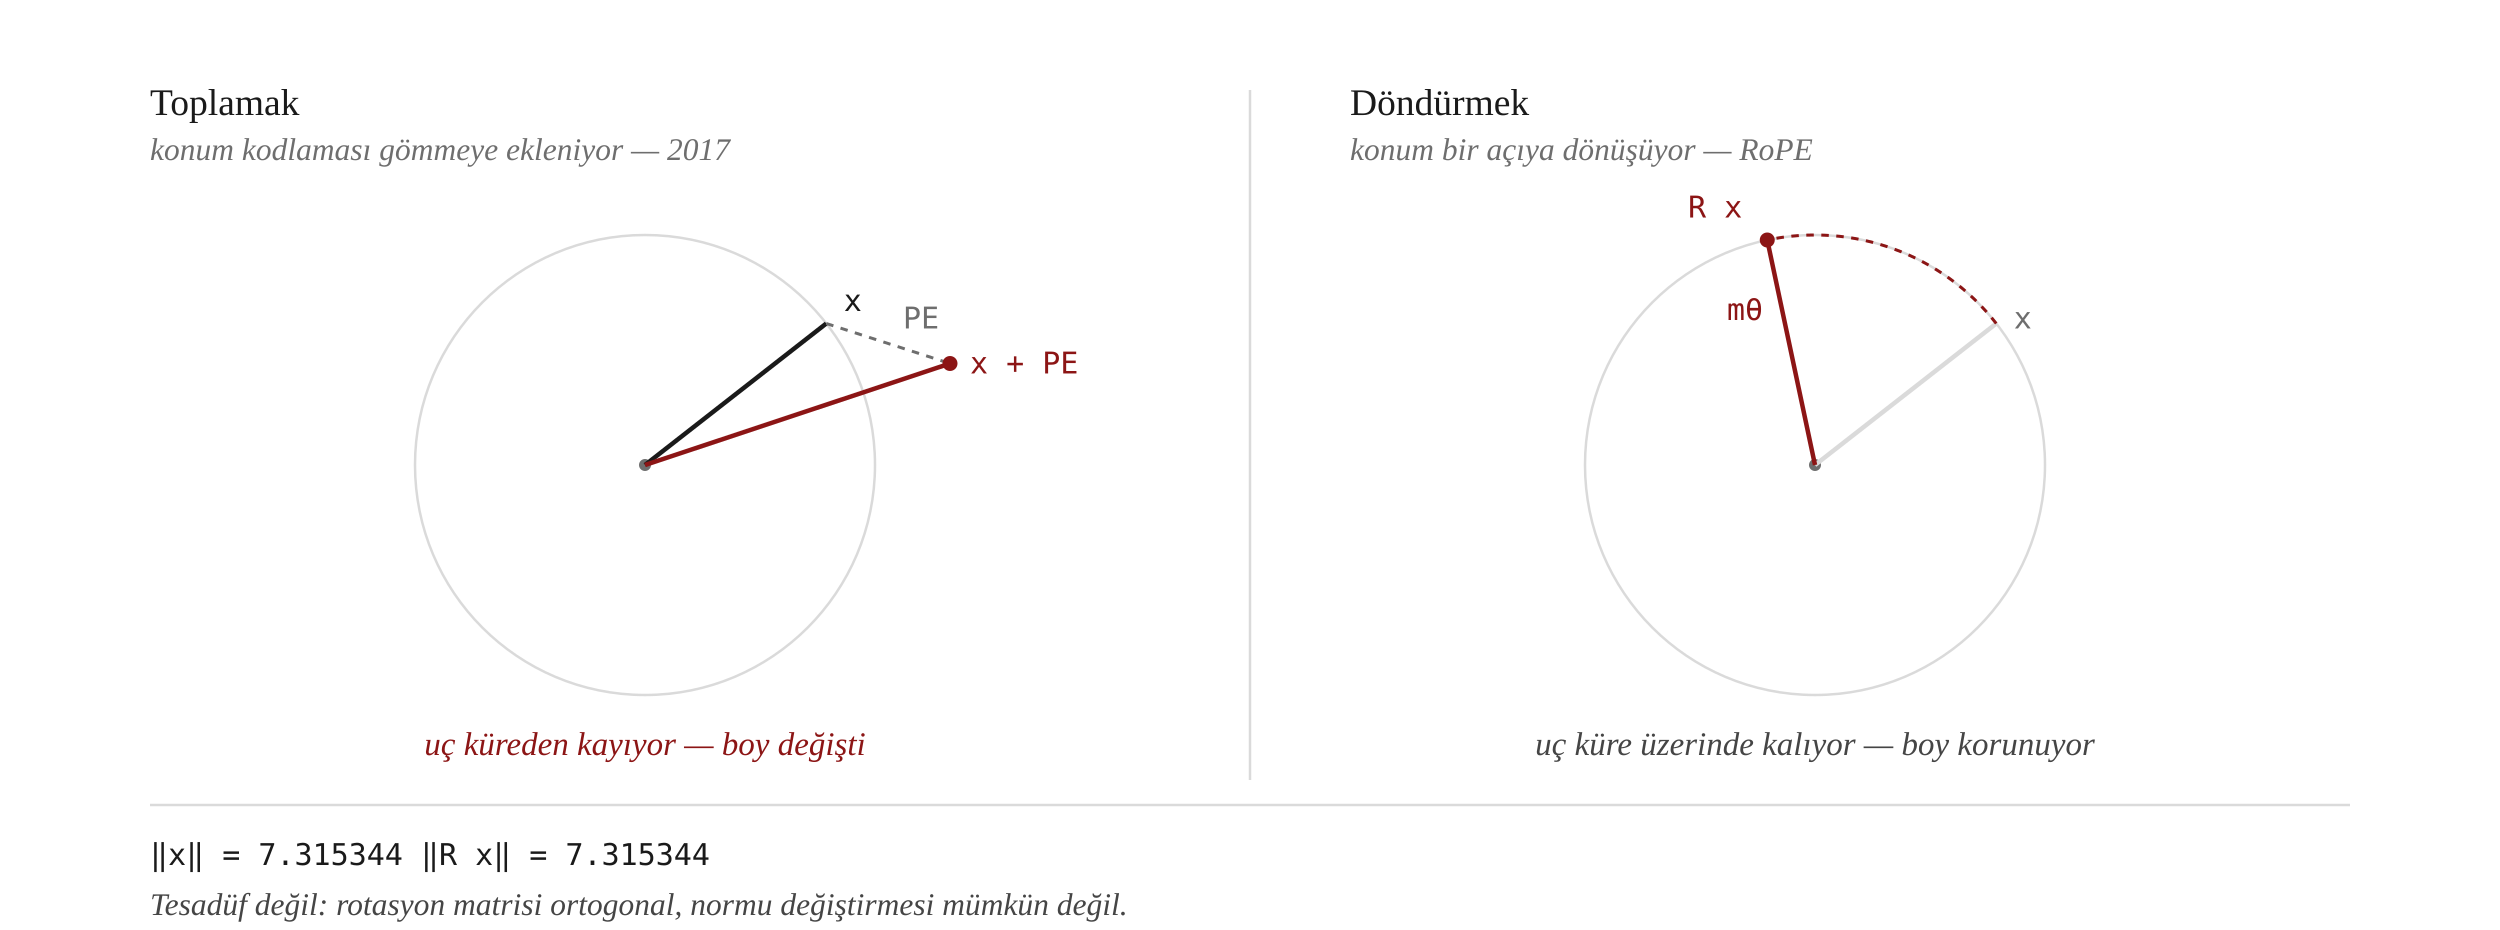
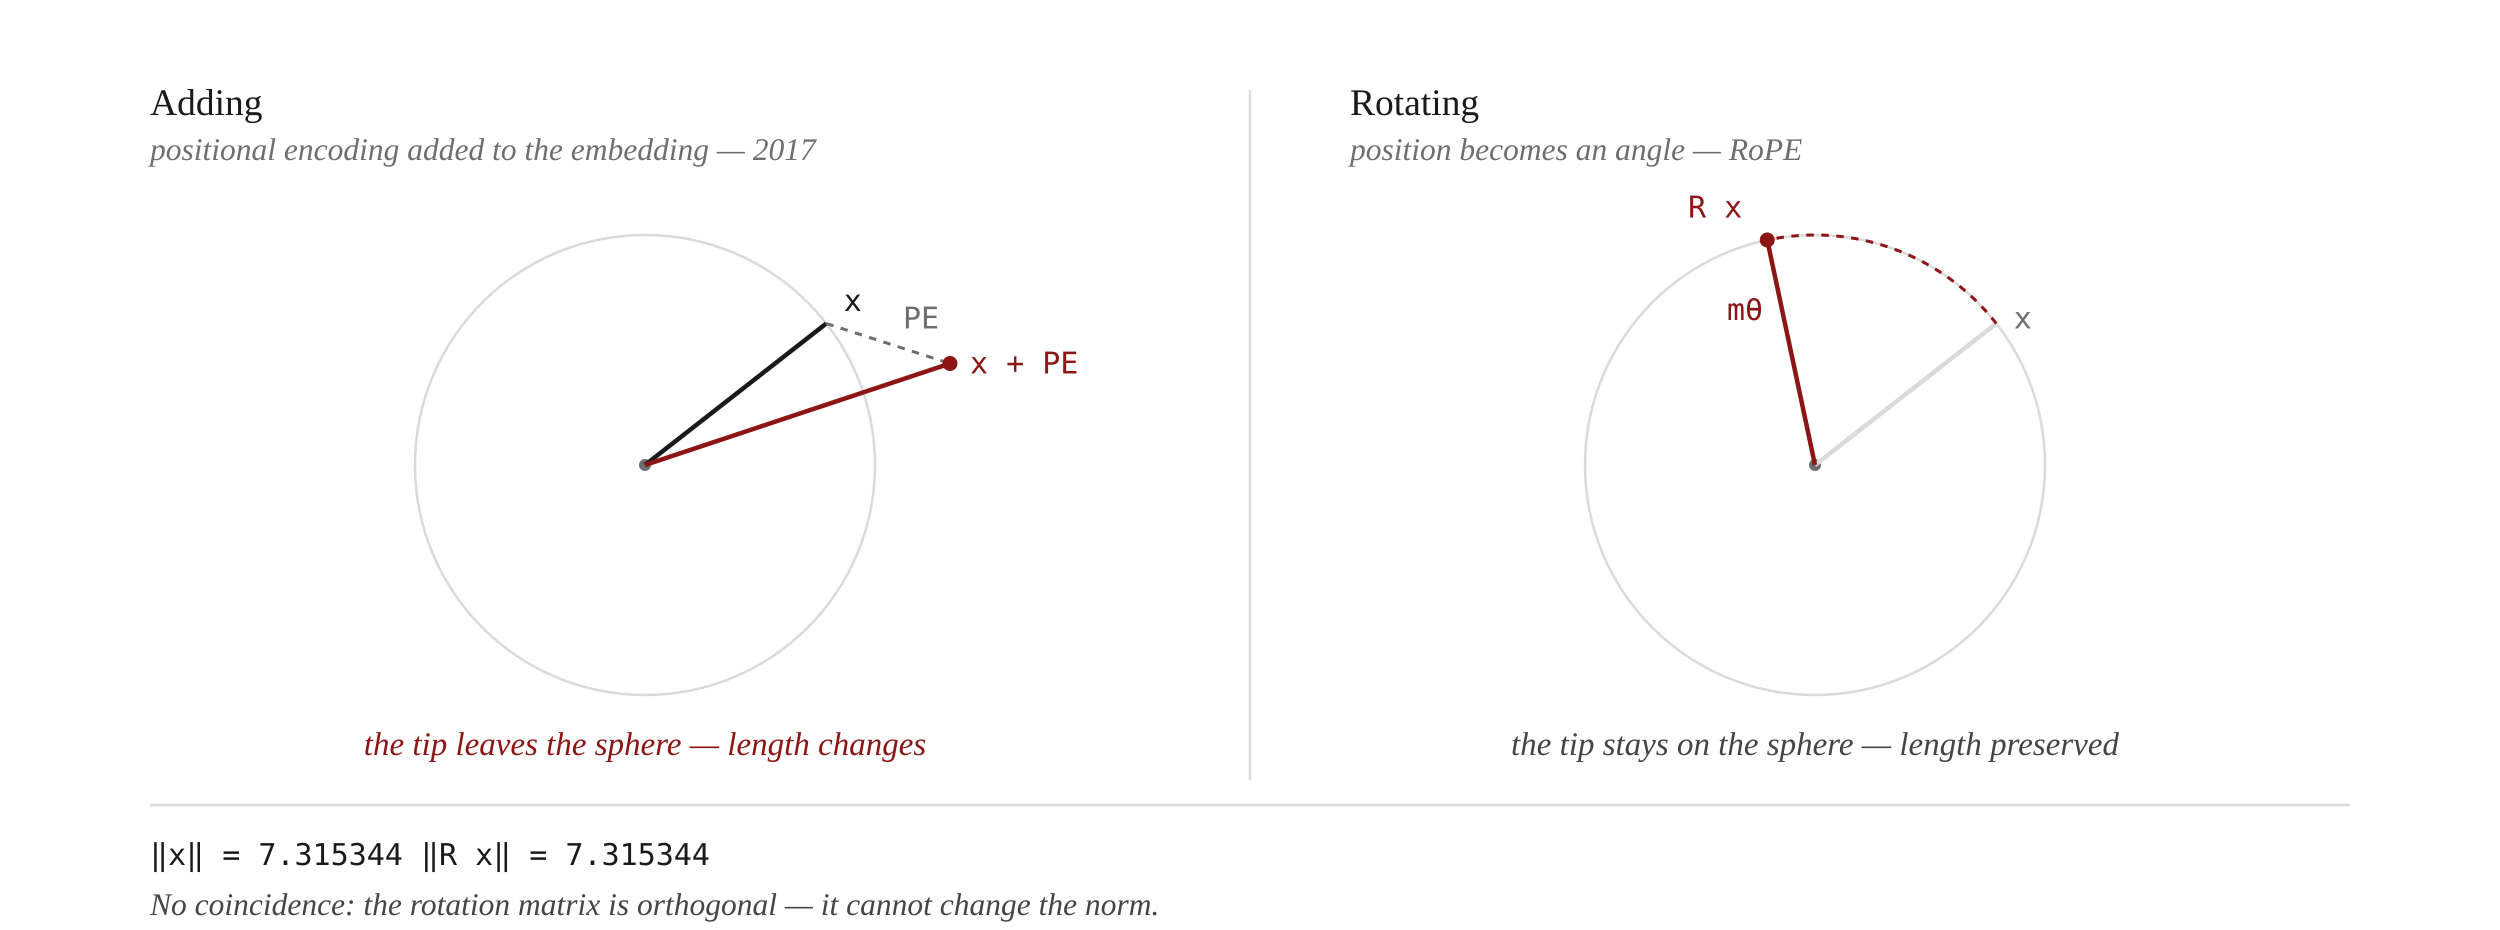
<svg xmlns="http://www.w3.org/2000/svg" viewBox="0 0 1000 372" role="img" aria-labelledby="t9">
  <style>
    .ser { font-family: Georgia, 'Times New Roman', serif; }
    .mon { font-family: Consolas, Menlo, monospace; }
  </style>
-   <text class="ser" x="60" y="46" font-size="15" fill="#1a1a1a">Toplamak</text>
-   <text class="ser" x="60" y="64" font-size="12.6" font-style="italic" fill="#6e6e6e">konum kodlaması gömmeye ekleniyor — 2017</text>
+   <text class="ser" x="60" y="46" font-size="15" fill="#1a1a1a">Adding</text>
+   <text class="ser" x="60" y="64" font-size="12.6" font-style="italic" fill="#6e6e6e">positional encoding added to the embedding — 2017</text>
  <circle cx="258" cy="186" r="92" fill="none" stroke="#dadada" stroke-width="1" />
  <circle cx="258" cy="186" r="2.4" fill="#6e6e6e" />
  <line x1="258" y1="186" x2="330.5" y2="129.4" stroke="#1a1a1a" stroke-width="1.8" />
  <text class="mon" x="337.5" y="124.4" font-size="12" fill="#1a1a1a">x</text>
  <line x1="330.5" y1="129.4" x2="380.0" y2="145.4" stroke="#6e6e6e" stroke-width="1.2" stroke-dasharray="3 3" />
  <text class="mon" x="361.2" y="131.4" font-size="12" fill="#6e6e6e">PE</text>
  <line x1="258" y1="186" x2="380.0" y2="145.4" stroke="#8c1515" stroke-width="1.8" />
  <circle cx="380.0" cy="145.4" r="3" fill="#8c1515" />
  <text class="mon" x="388.0" y="149.4" font-size="12" fill="#8c1515">x + PE</text>
-   <text class="ser" x="258" y="302" font-size="13.2" font-style="italic" fill="#8c1515" text-anchor="middle">uç küreden kayıyor — boy değişti</text>
+   <text class="ser" x="258" y="302" font-size="13.2" font-style="italic" fill="#8c1515" text-anchor="middle">the tip leaves the sphere — length changes</text>
  <line x1="500" y1="36" x2="500" y2="312" stroke="#dadada" stroke-width="1" />
-   <text class="ser" x="540" y="46" font-size="15" fill="#1a1a1a">Döndürmek</text>
-   <text class="ser" x="540" y="64" font-size="12.6" font-style="italic" fill="#6e6e6e">konum bir açıya dönüşüyor — RoPE</text>
+   <text class="ser" x="540" y="46" font-size="15" fill="#1a1a1a">Rotating</text>
+   <text class="ser" x="540" y="64" font-size="12.6" font-style="italic" fill="#6e6e6e">position becomes an angle — RoPE</text>
  <circle cx="726" cy="186" r="92" fill="none" stroke="#dadada" stroke-width="1" />
  <circle cx="726" cy="186" r="2.4" fill="#6e6e6e" />
  <line x1="726" y1="186" x2="798.5" y2="129.4" stroke="#dadada" stroke-width="1.8" />
  <text class="mon" x="805.5" y="131.4" font-size="12" fill="#6e6e6e">x</text>
  <path d="M 798.5 129.4 A 92 92 0 0 0 706.9 96.0" fill="none" stroke="#8c1515" stroke-width="1.2" stroke-dasharray="3 3" />
  <line x1="726" y1="186" x2="706.9" y2="96.0" stroke="#8c1515" stroke-width="1.8" />
  <circle cx="706.9" cy="96.0" r="3" fill="#8c1515" />
  <text class="mon" x="696.9" y="87.0" font-size="12" fill="#8c1515" text-anchor="end">R x</text>
  <text class="mon" x="698" y="128" font-size="12" fill="#8c1515" text-anchor="middle">mθ</text>
-   <text class="ser" x="726" y="302" font-size="13.2" font-style="italic" fill="#454545" text-anchor="middle">uç küre üzerinde kalıyor — boy korunuyor</text>
+   <text class="ser" x="726" y="302" font-size="13.2" font-style="italic" fill="#454545" text-anchor="middle">the tip stays on the sphere — length preserved</text>
  <line x1="60" y1="322" x2="940" y2="322" stroke="#dadada" stroke-width="1" />
  <text class="mon" x="60" y="346" font-size="12" fill="#1a1a1a">‖x‖ = 7.315344      ‖R x‖ = 7.315344</text>
-   <text class="ser" x="60" y="366" font-size="12.6" font-style="italic" fill="#454545">Tesadüf değil: rotasyon matrisi ortogonal, normu değiştirmesi mümkün değil.</text>
+   <text class="ser" x="60" y="366" font-size="12.6" font-style="italic" fill="#454545">No coincidence: the rotation matrix is orthogonal — it cannot change the norm.</text>
</svg>
